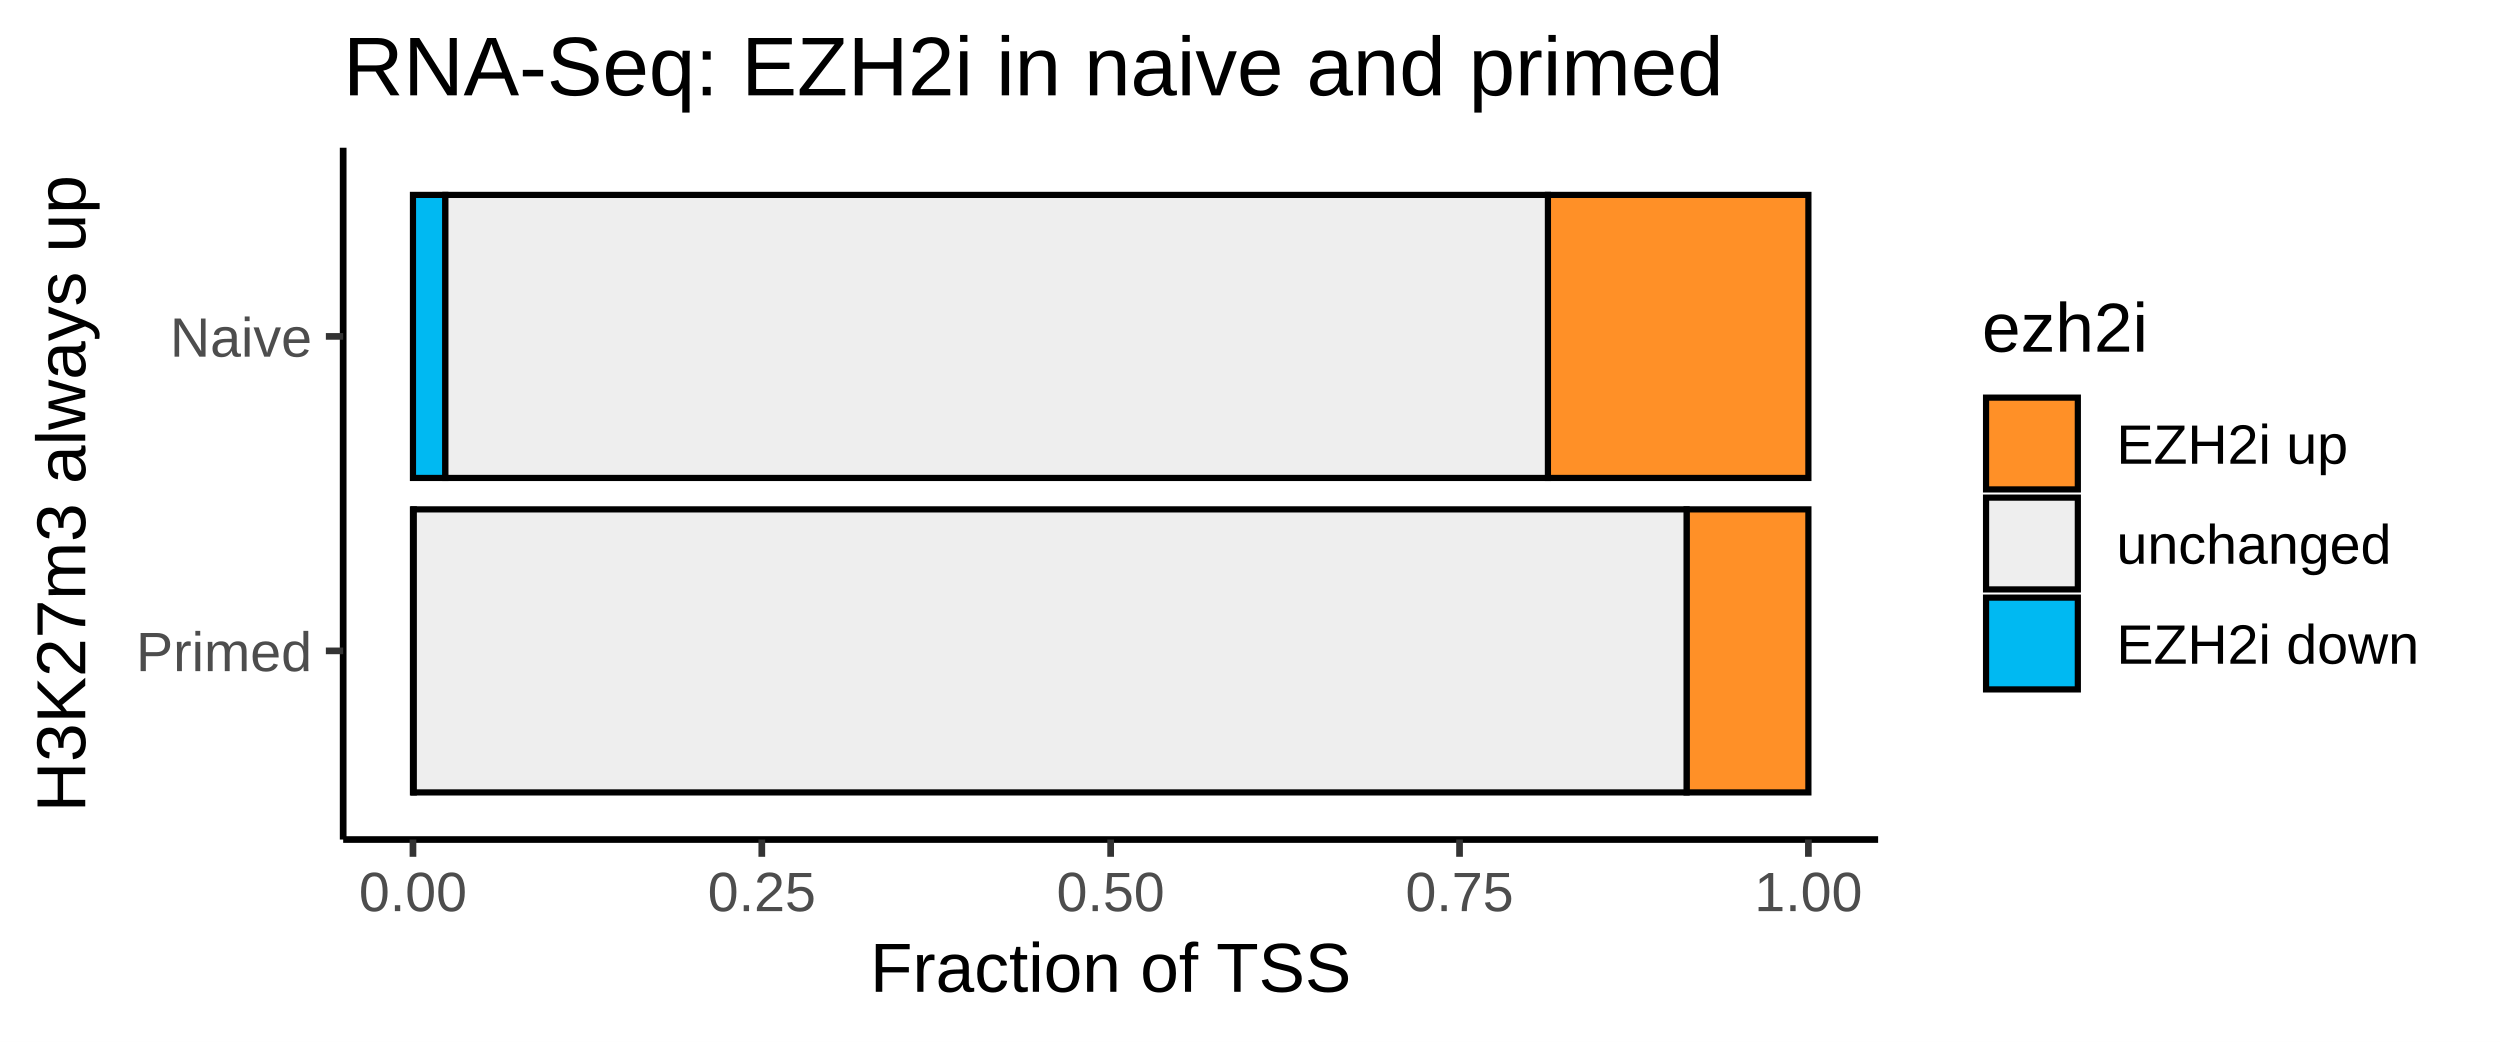
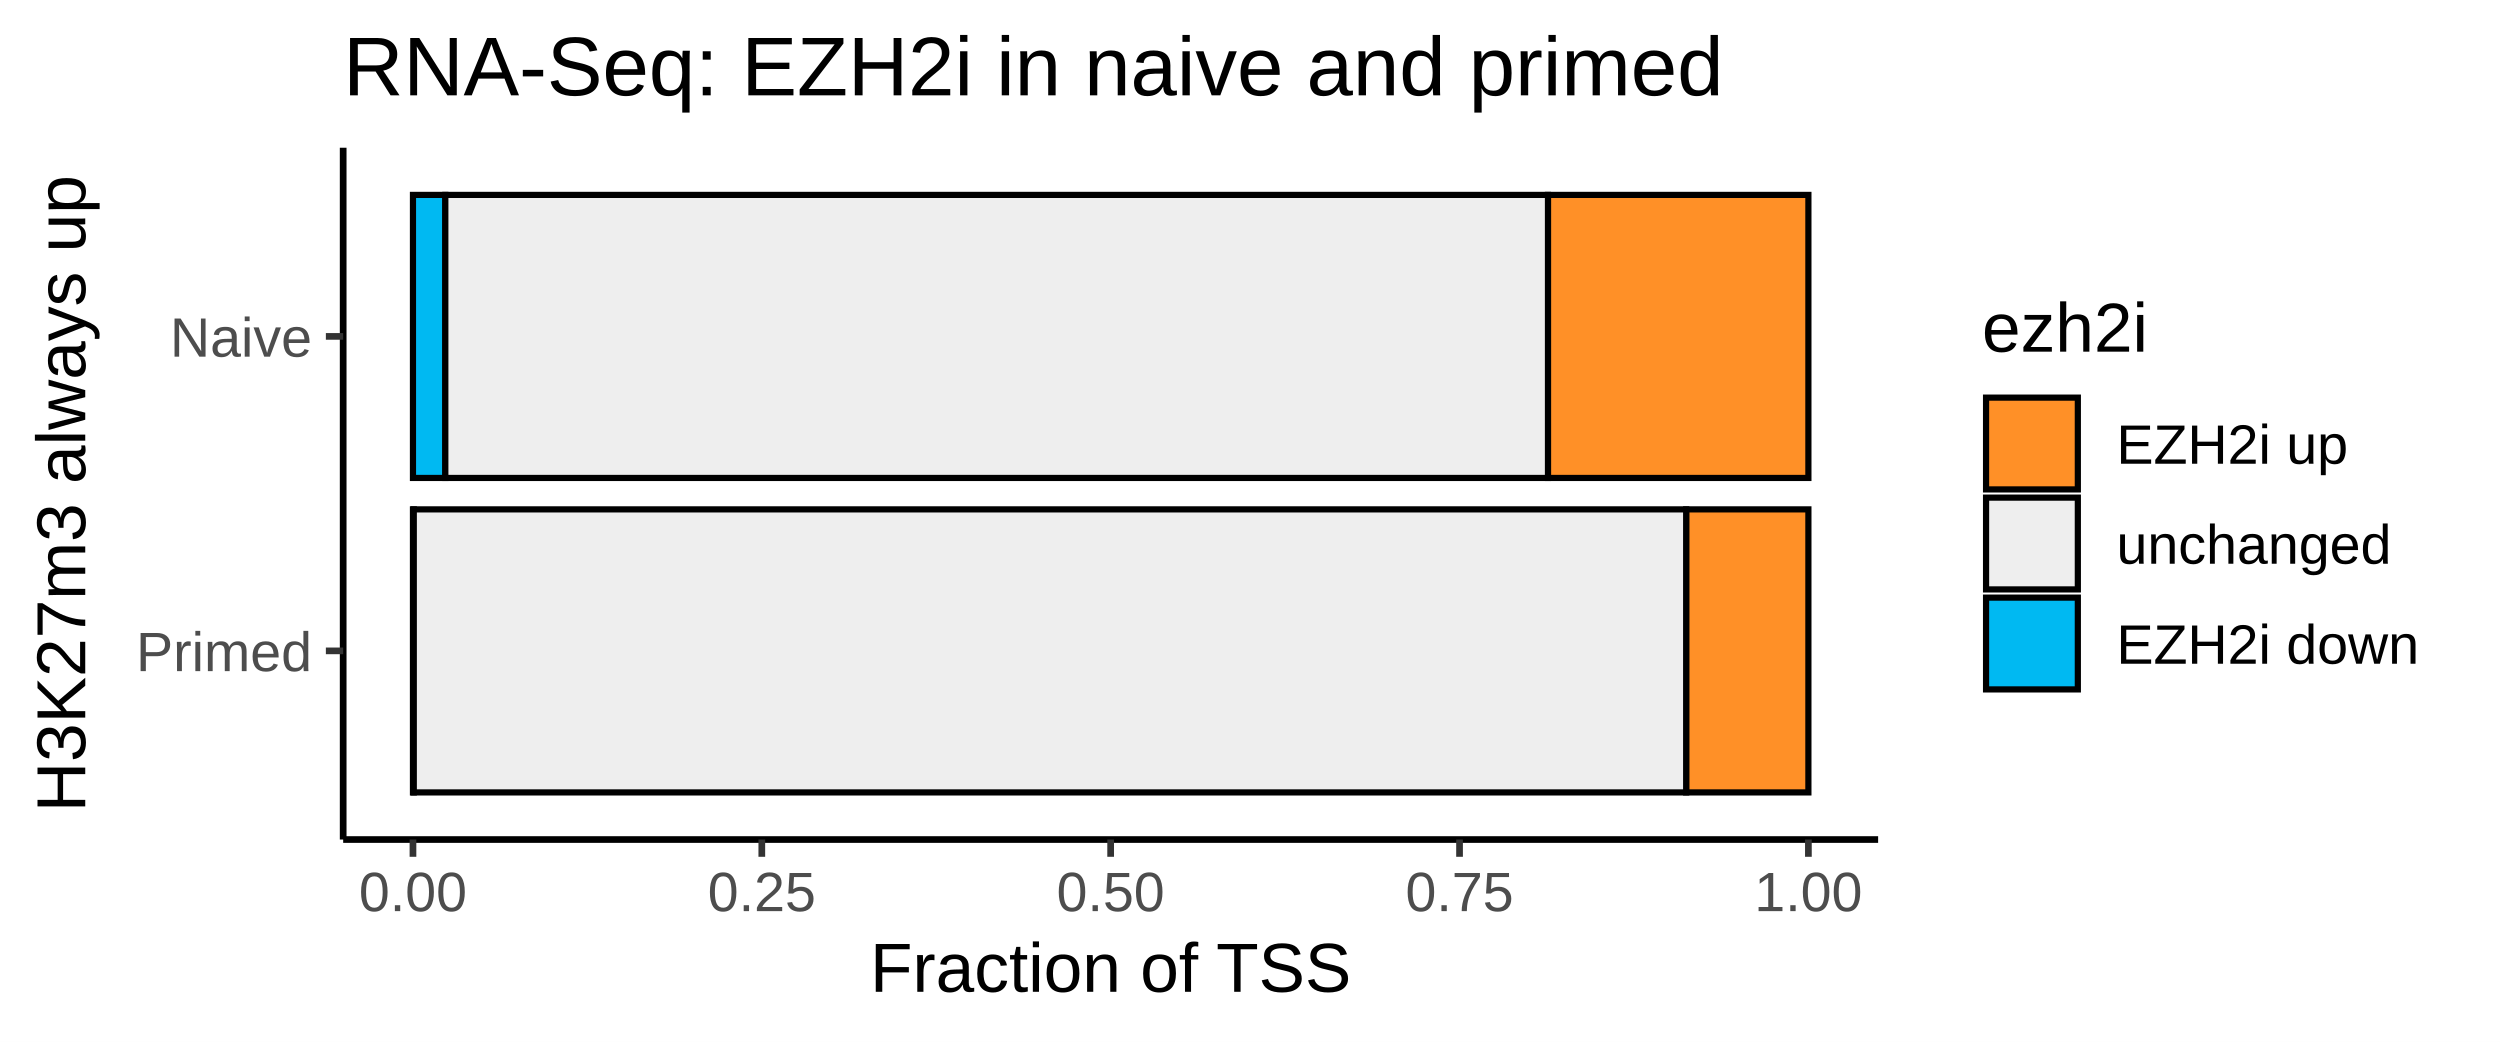
<svg xmlns="http://www.w3.org/2000/svg" class="svglite" width="432.00pt" height="180.00pt" viewBox="0 0 432.00 180.00">
  <defs>
    <style type="text/css">
    .svglite line, .svglite polyline, .svglite polygon, .svglite path, .svglite rect, .svglite circle {
      fill: none;
      stroke: #000000;
      stroke-linecap: round;
      stroke-linejoin: round;
      stroke-miterlimit: 10.00;
    }
  </style>
  </defs>
  <rect width="100%" height="100%" style="stroke: none; fill: #FFFFFF;" />
  <defs>
    <clipPath id="cpMC4wMHw0MzIuMDB8MC4wMHwxODAuMDA=">
      <rect x="0.00" y="0.00" width="432.00" height="180.00" />
    </clipPath>
  </defs>
  <g clip-path="url(#cpMC4wMHw0MzIuMDB8MC4wMHwxODAuMDA=)">
    <rect x="0.00" y="0.00" width="432.00" height="180.00" style="stroke-width: 1.16; stroke: #FFFFFF; fill: #FFFFFF;" />
  </g>
  <defs>
    <clipPath id="cpNTkuMzB8MzI0LjU0fDI1LjUzfDE0NS4wNw==">
      <rect x="59.30" y="25.53" width="265.24" height="119.55" />
    </clipPath>
  </defs>
  <g clip-path="url(#cpNTkuMzB8MzI0LjU0fDI1LjUzfDE0NS4wNw==)">
    <rect x="59.30" y="25.53" width="265.24" height="119.55" style="stroke-width: 1.16; stroke: none; fill: #FFFFFF;" />
    <rect x="71.36" y="33.68" width="5.60" height="48.91" style="stroke-width: 1.07; stroke-linecap: square; stroke-linejoin: miter; fill: #00B9F2;" />
-     <rect x="267.48" y="33.68" width="45.01" height="48.91" style="stroke-width: 1.07; stroke-linecap: square; stroke-linejoin: miter; fill: #FF9027;" />
-     <rect x="76.96" y="33.68" width="190.52" height="48.91" style="stroke-width: 1.07; stroke-linecap: square; stroke-linejoin: miter; fill: #EEEEEE;" />
+     <rect x="267.49" y="33.68" width="45.00" height="48.91" style="stroke-width: 1.07; stroke-linecap: square; stroke-linejoin: miter; fill: #FF9027;" />
+     <rect x="76.95" y="33.68" width="190.54" height="48.91" style="stroke-width: 1.07; stroke-linecap: square; stroke-linejoin: miter; fill: #EEEEEE;" />
    <rect x="71.36" y="88.02" width="0.14" height="48.91" style="stroke-width: 1.07; stroke-linecap: square; stroke-linejoin: miter; fill: #00B9F2;" />
-     <rect x="291.44" y="88.02" width="21.05" height="48.91" style="stroke-width: 1.07; stroke-linecap: square; stroke-linejoin: miter; fill: #FF9027;" />
-     <rect x="71.50" y="88.02" width="219.94" height="48.91" style="stroke-width: 1.07; stroke-linecap: square; stroke-linejoin: miter; fill: #EEEEEE;" />
+     <rect x="291.37" y="88.02" width="21.12" height="48.91" style="stroke-width: 1.07; stroke-linecap: square; stroke-linejoin: miter; fill: #FF9027;" />
+     <rect x="71.50" y="88.02" width="219.87" height="48.91" style="stroke-width: 1.07; stroke-linecap: square; stroke-linejoin: miter; fill: #EEEEEE;" />
  </g>
  <g clip-path="url(#cpMC4wMHw0MzIuMDB8MC4wMHwxODAuMDA=)">
    <polyline points="59.30,145.07 59.30,25.53 " style="stroke-width: 1.16; stroke-linecap: butt;" />
    <text x="53.92" y="115.97" text-anchor="end" style="font-size: 9.60px; fill: #4D4D4D; font-family: Liberation Sans;" textLength="33.57px" lengthAdjust="spacingAndGlyphs">Primed</text>
    <text x="53.92" y="61.63" text-anchor="end" style="font-size: 9.60px; fill: #4D4D4D; font-family: Liberation Sans;" textLength="27.29px" lengthAdjust="spacingAndGlyphs">Naive</text>
    <polyline points="56.31,112.47 59.30,112.47 " style="stroke-width: 1.16; stroke: #333333; stroke-linecap: butt;" />
    <polyline points="56.31,58.13 59.30,58.13 " style="stroke-width: 1.16; stroke: #333333; stroke-linecap: butt;" />
    <polyline points="59.30,145.07 324.54,145.07 " style="stroke-width: 1.16; stroke-linecap: butt;" />
    <polyline points="71.36,148.06 71.36,145.07 " style="stroke-width: 1.16; stroke: #333333; stroke-linecap: butt;" />
    <polyline points="131.64,148.06 131.64,145.07 " style="stroke-width: 1.16; stroke: #333333; stroke-linecap: butt;" />
    <polyline points="191.92,148.06 191.92,145.07 " style="stroke-width: 1.16; stroke: #333333; stroke-linecap: butt;" />
    <polyline points="252.21,148.06 252.21,145.07 " style="stroke-width: 1.16; stroke: #333333; stroke-linecap: butt;" />
    <polyline points="312.49,148.06 312.49,145.07 " style="stroke-width: 1.16; stroke: #333333; stroke-linecap: butt;" />
    <text x="71.36" y="157.45" text-anchor="middle" style="font-size: 9.60px; fill: #4D4D4D; font-family: Liberation Sans;" textLength="21.34px" lengthAdjust="spacingAndGlyphs">0.00</text>
    <text x="131.64" y="157.45" text-anchor="middle" style="font-size: 9.60px; fill: #4D4D4D; font-family: Liberation Sans;" textLength="21.34px" lengthAdjust="spacingAndGlyphs">0.25</text>
    <text x="191.92" y="157.45" text-anchor="middle" style="font-size: 9.60px; fill: #4D4D4D; font-family: Liberation Sans;" textLength="21.34px" lengthAdjust="spacingAndGlyphs">0.50</text>
    <text x="252.21" y="157.45" text-anchor="middle" style="font-size: 9.60px; fill: #4D4D4D; font-family: Liberation Sans;" textLength="21.34px" lengthAdjust="spacingAndGlyphs">0.75</text>
    <text x="312.49" y="157.45" text-anchor="middle" style="font-size: 9.60px; fill: #4D4D4D; font-family: Liberation Sans;" textLength="21.34px" lengthAdjust="spacingAndGlyphs">1.00</text>
    <text x="191.92" y="171.38" text-anchor="middle" style="font-size: 12.00px; font-family: Liberation Sans;" textLength="89.69px" lengthAdjust="spacingAndGlyphs">Fraction of TSS</text>
    <text transform="translate(14.73,85.30) rotate(-90)" text-anchor="middle" style="font-size: 12.00px; font-family: Liberation Sans;" textLength="123.24px" lengthAdjust="spacingAndGlyphs">H3K27m3 always up</text>
    <rect x="336.50" y="44.79" width="89.52" height="81.03" style="stroke-width: 1.16; stroke: none; fill: #FFFFFF;" />
    <text x="342.48" y="60.77" style="font-size: 12.00px; font-family: Liberation Sans;" textLength="32.27px" lengthAdjust="spacingAndGlyphs">ezh2i</text>
    <rect x="343.19" y="68.71" width="15.86" height="15.86" style="stroke-width: 1.07; stroke-linecap: square; stroke-linejoin: miter; fill: #FF9027;" />
    <rect x="343.19" y="85.99" width="15.86" height="15.86" style="stroke-width: 1.07; stroke-linecap: square; stroke-linejoin: miter; fill: #EEEEEE;" />
    <rect x="343.19" y="103.27" width="15.86" height="15.86" style="stroke-width: 1.07; stroke-linecap: square; stroke-linejoin: miter; fill: #00B9F2;" />
    <text x="365.73" y="80.13" style="font-size: 9.60px; font-family: Liberation Sans;" textLength="43.83px" lengthAdjust="spacingAndGlyphs">EZH2i up</text>
    <text x="365.73" y="97.41" style="font-size: 9.60px; font-family: Liberation Sans;" textLength="53.54px" lengthAdjust="spacingAndGlyphs">unchanged</text>
    <text x="365.73" y="114.69" style="font-size: 9.60px; font-family: Liberation Sans;" textLength="57.54px" lengthAdjust="spacingAndGlyphs">EZH2i down</text>
    <text x="59.30" y="16.47" style="font-size: 14.40px; font-family: Liberation Sans;" textLength="263.82px" lengthAdjust="spacingAndGlyphs">RNA-Seq: EZH2i in naive and primed</text>
  </g>
</svg>
